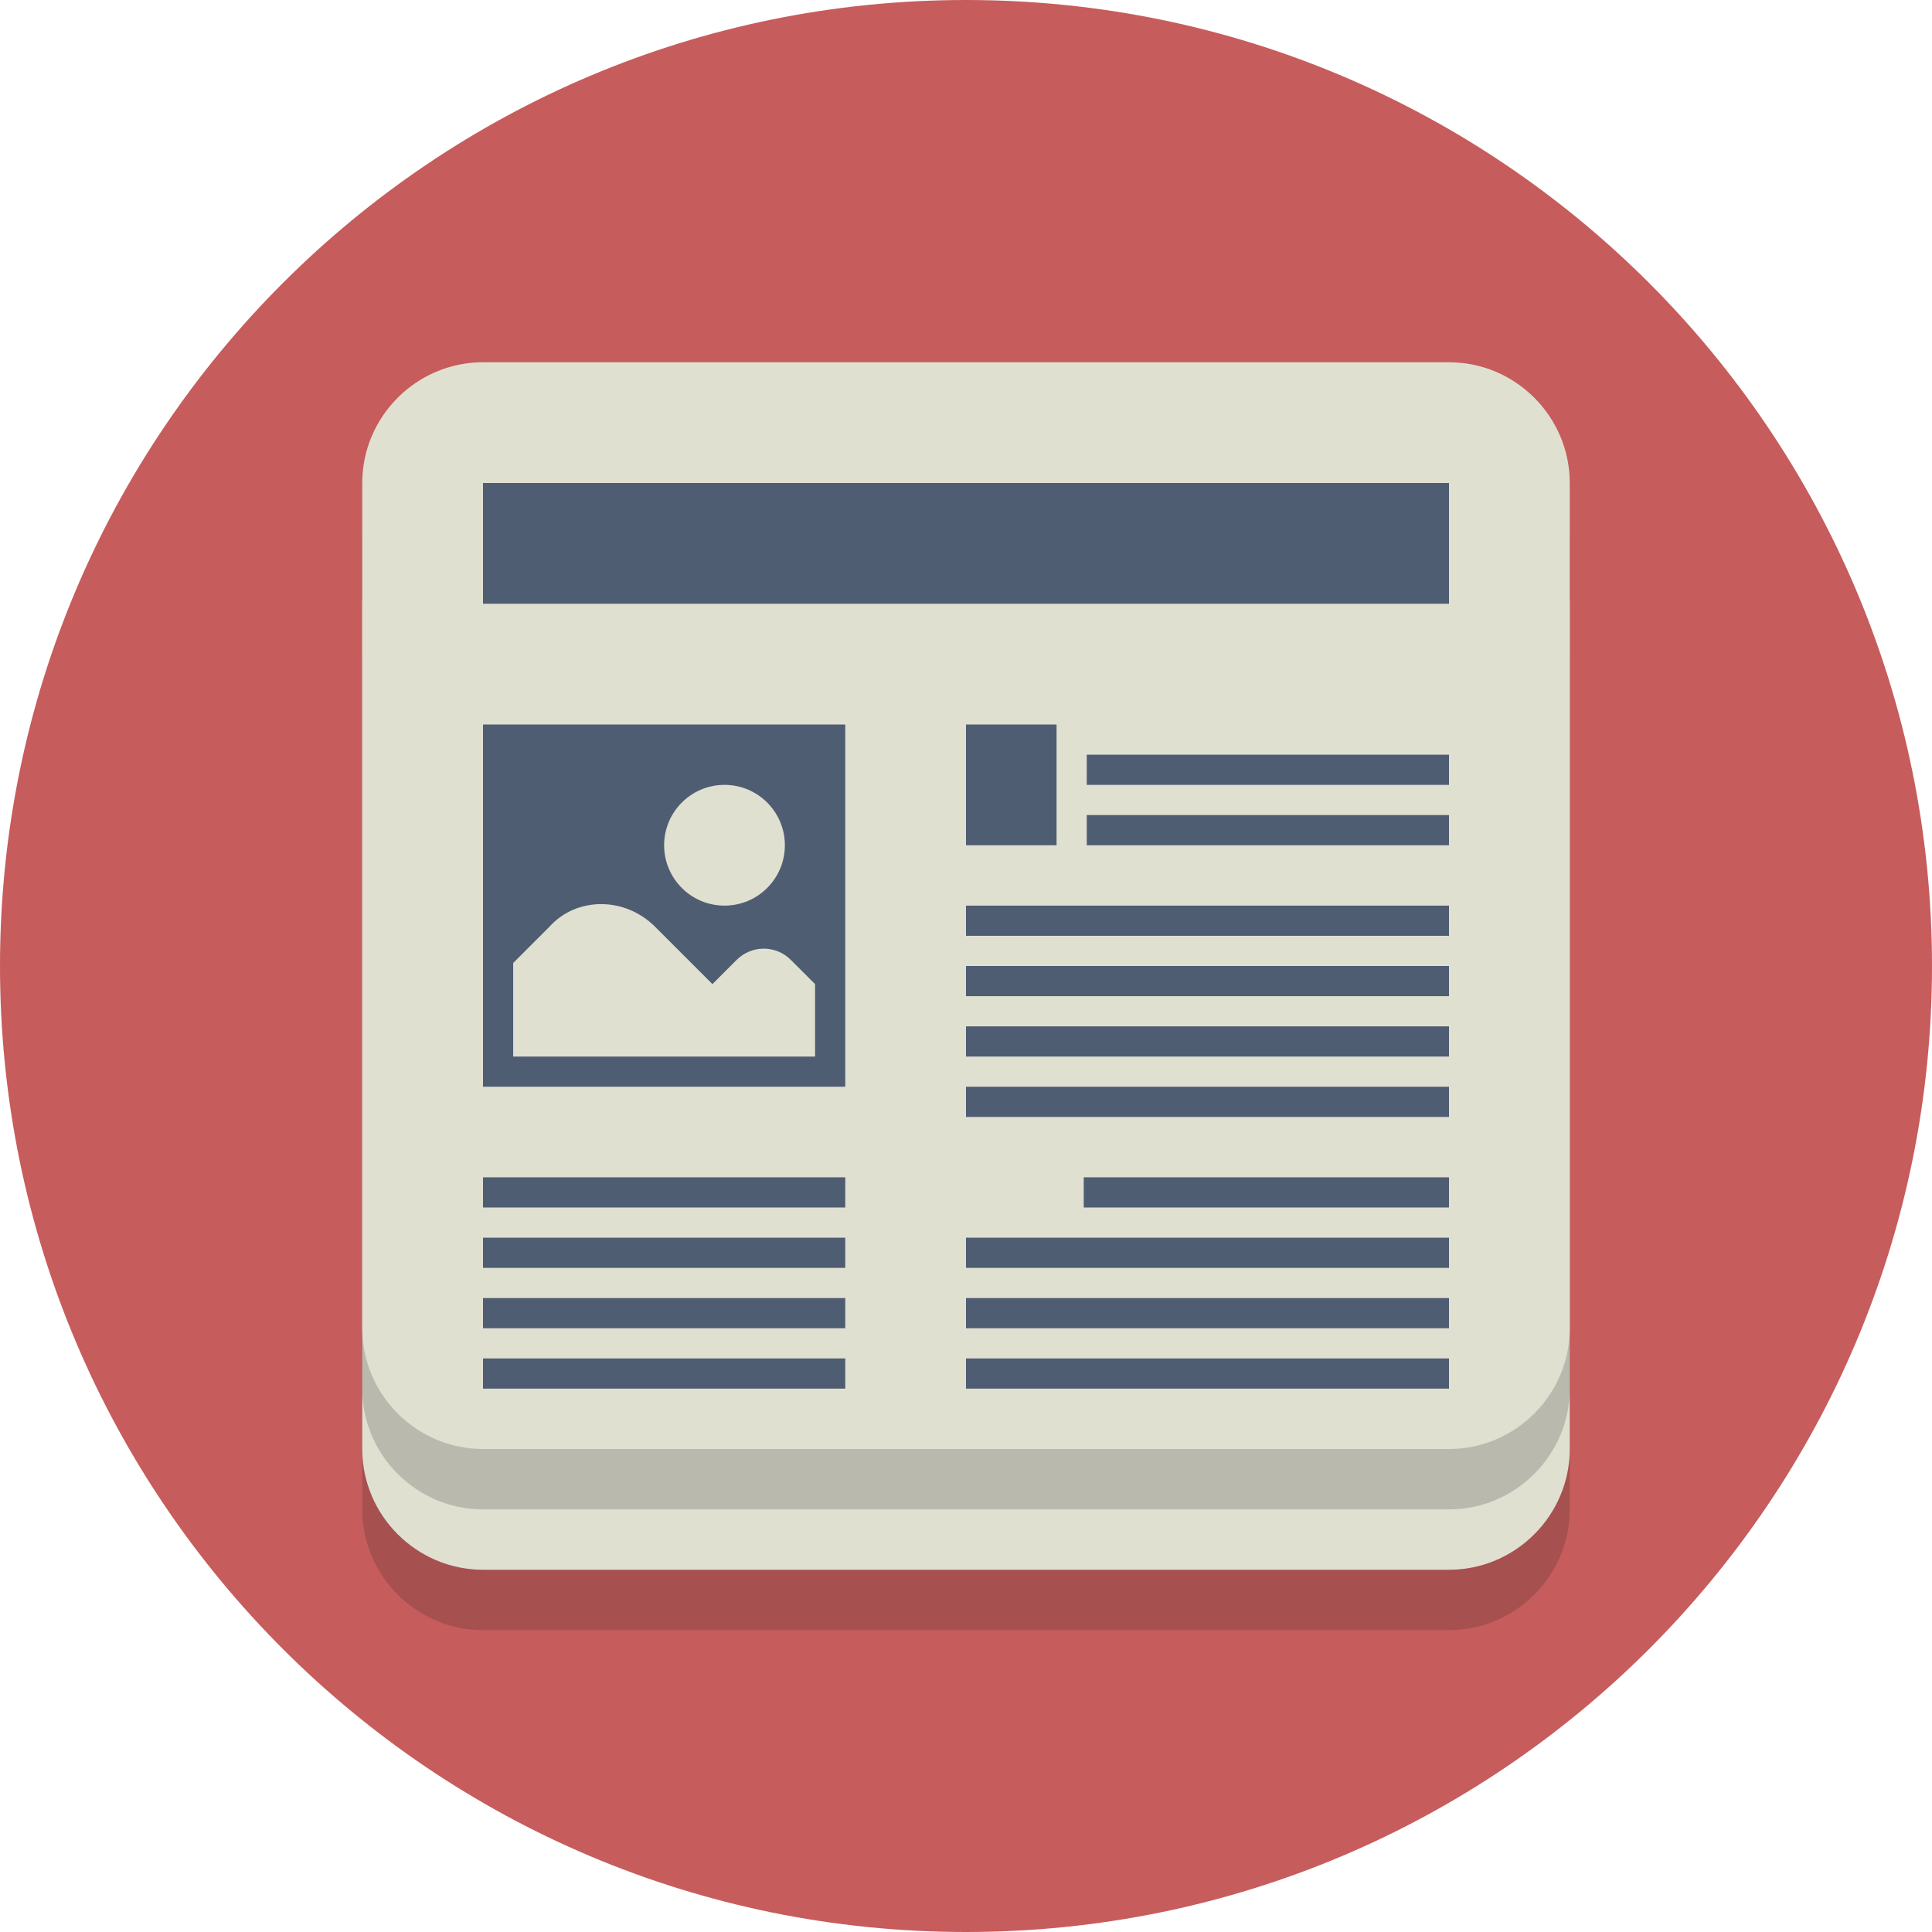
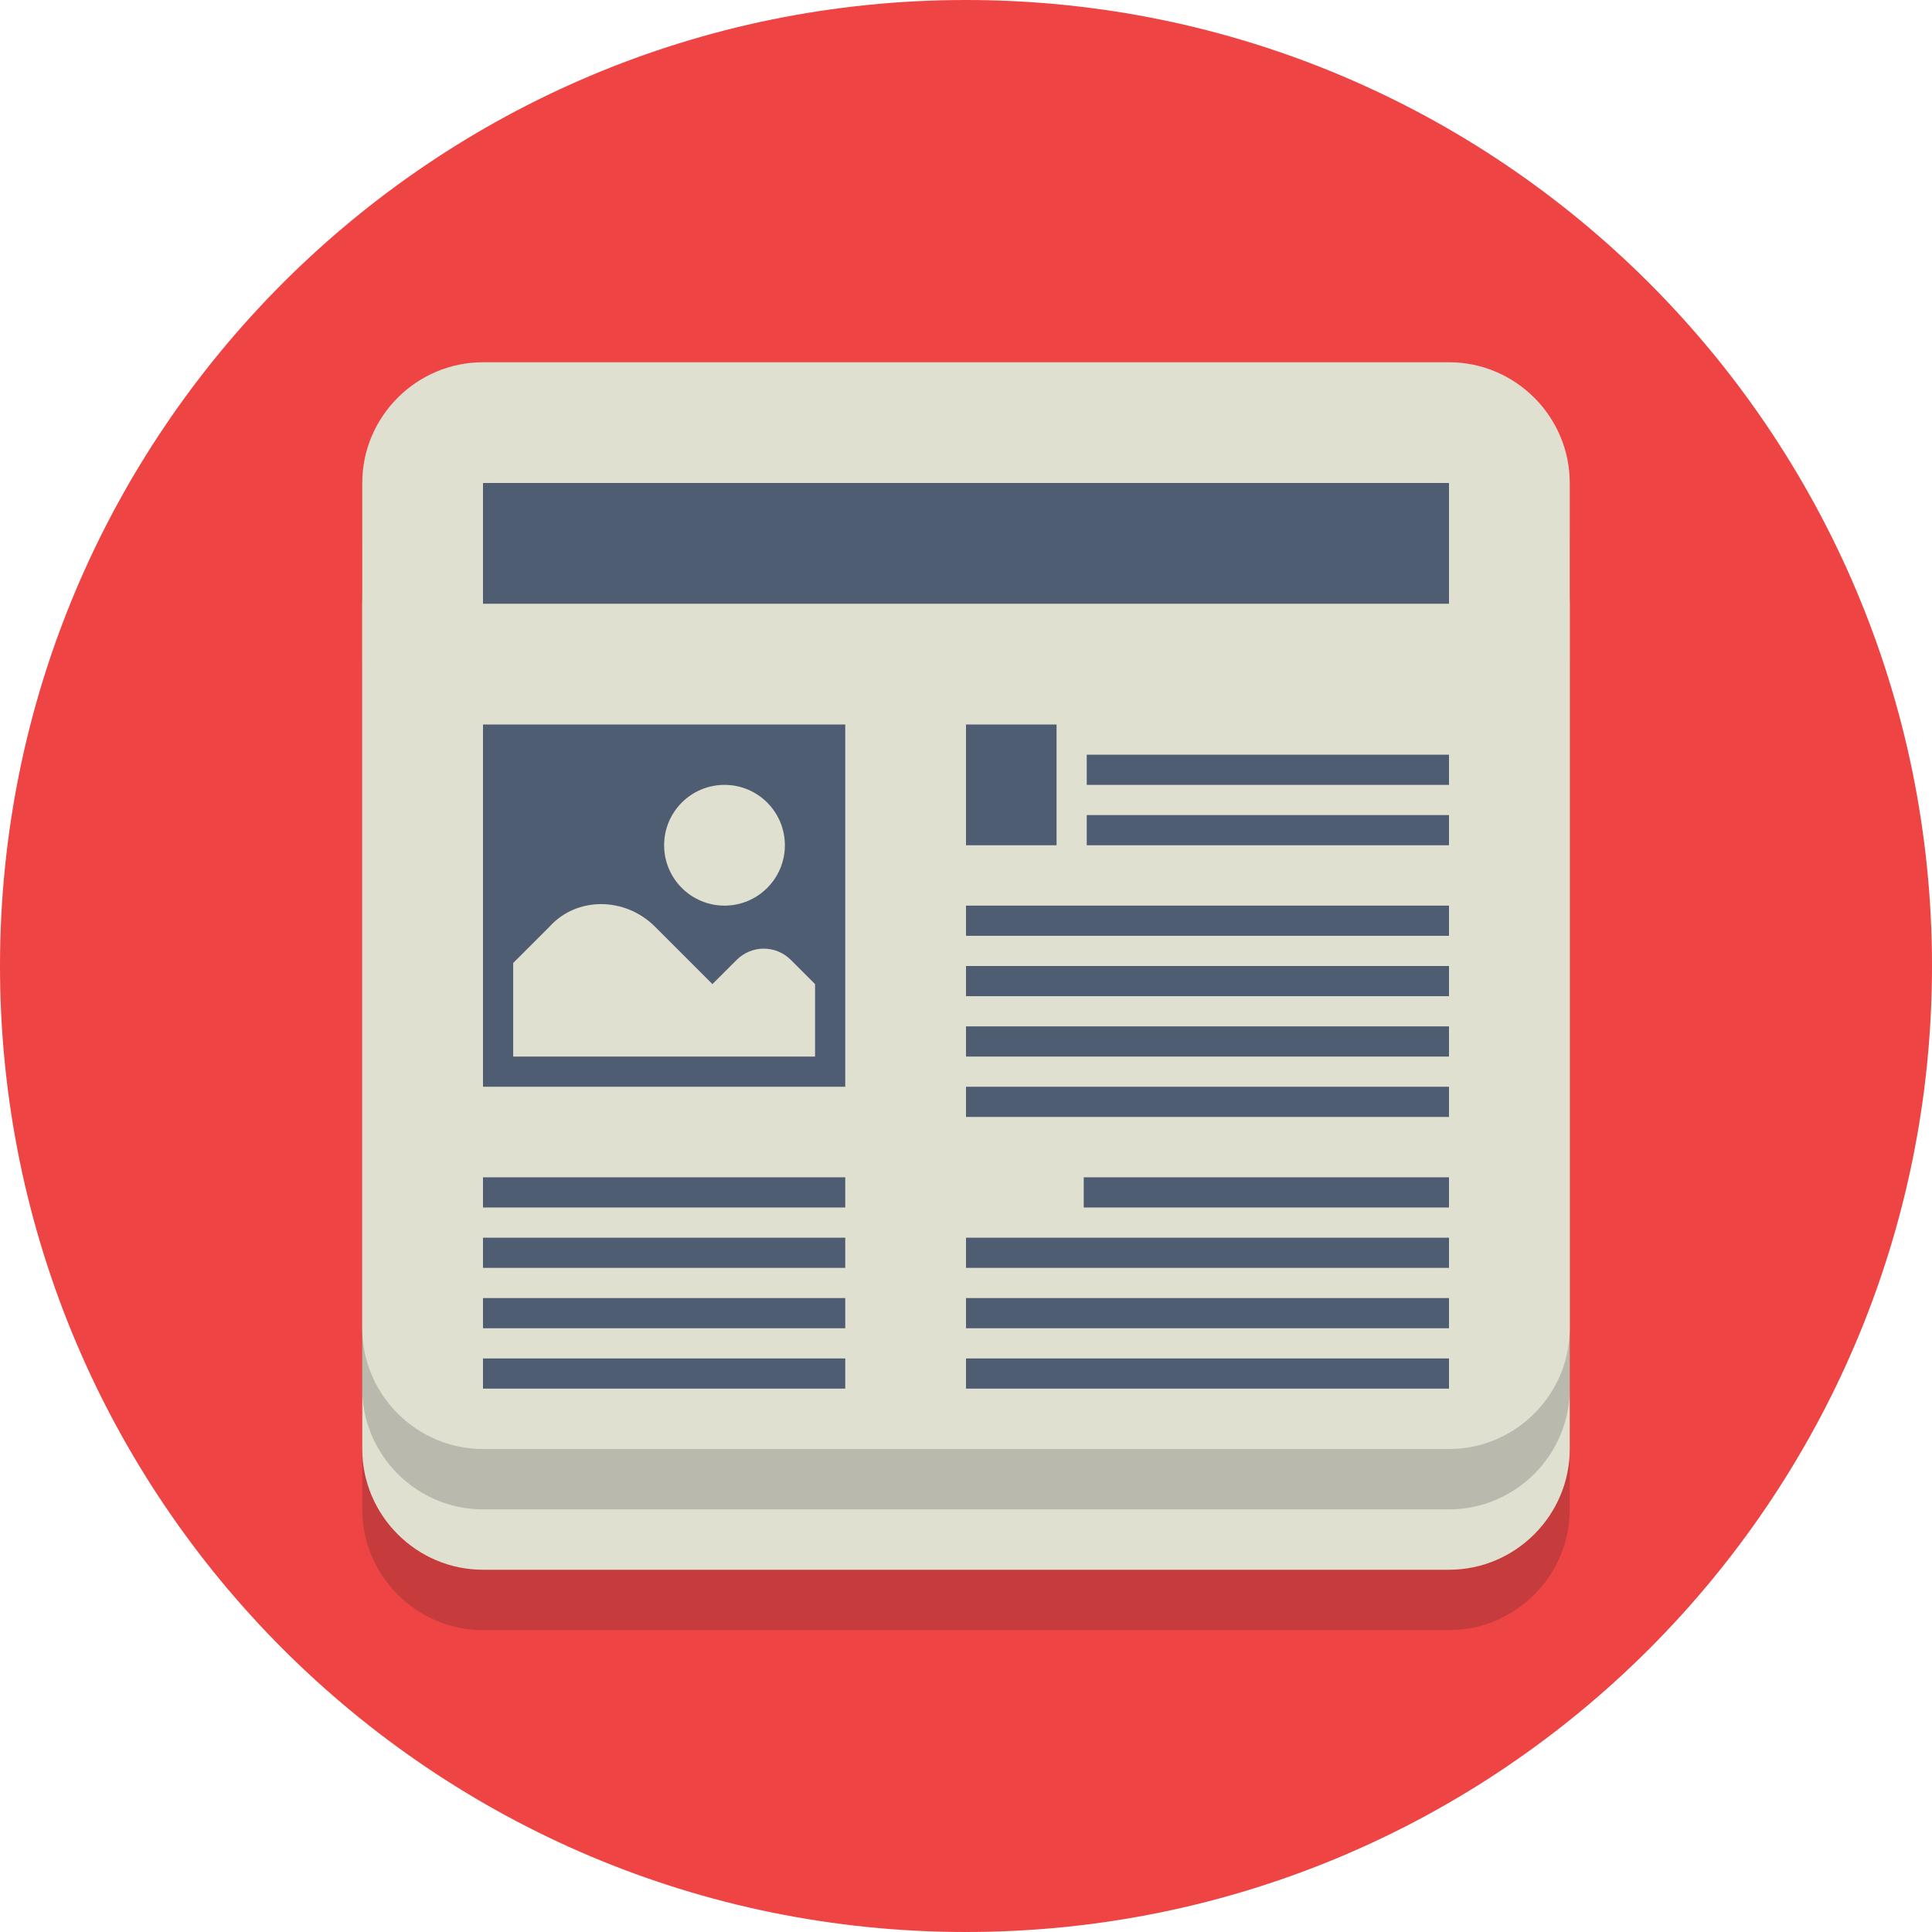
<svg xmlns="http://www.w3.org/2000/svg" version="1.1" viewBox="0 0 64 64" xml:space="preserve">
  <style type="text/css">
- 	.st0{fill:#C75C5C;}
+ 	.st0{fill:#ef4444;}
	.st1{opacity:0.2;}
	.st2{fill:#231F20;}
	.st3{fill:#E0E0D1;}
	.st4{fill:#4F5D73;}
</style>
  <g id="Layer_1">
    <g>
      <circle class="st0" cx="32" cy="32" r="32" />
    </g>
    <g class="st1">
      <path class="st2" d="M52,50c0,2.2-1.8,4-4,4H16c-2.2,0-4-1.8-4-4V22c0-2.2,1.8-4,4-4h32c2.2,0,4,1.8,4,4V50z" />
    </g>
    <g>
      <path class="st3" d="M52,48c0,2.2-1.8,4-4,4H16c-2.2,0-4-1.8-4-4V20c0-2.2,1.8-4,4-4h32c2.2,0,4,1.8,4,4V48z" />
    </g>
    <g class="st1">
      <path class="st2" d="M52,46c0,2.2-1.8,4-4,4H16c-2.2,0-4-1.8-4-4V18c0-2.2,1.8-4,4-4h32c2.2,0,4,1.8,4,4V46z" />
    </g>
    <g>
      <path class="st3" d="M52,44c0,2.2-1.8,4-4,4H16c-2.2,0-4-1.8-4-4V16c0-2.2,1.8-4,4-4h32c2.2,0,4,1.8,4,4V44z" />
    </g>
    <g>
      <rect x="16" y="24" class="st4" width="12" height="12" />
    </g>
    <g>
      <rect x="36" y="27" class="st4" width="12" height="1" />
    </g>
    <g>
      <rect x="36" y="25" class="st4" width="12" height="1" />
    </g>
    <g>
      <rect x="32" y="24" class="st4" width="3" height="4" />
    </g>
    <g>
      <rect x="32" y="30" class="st4" width="16" height="1" />
    </g>
    <g>
      <rect x="32" y="32" class="st4" width="16" height="1" />
    </g>
    <g>
      <rect x="32" y="34" class="st4" width="16" height="1" />
    </g>
    <g>
      <rect x="32" y="36" class="st4" width="16" height="1" />
    </g>
    <g>
      <rect x="35.9" y="39" class="st4" width="12.1" height="1" />
    </g>
    <g>
      <rect x="16" y="39" class="st4" width="12" height="1" />
    </g>
    <g>
      <rect x="16" y="41" class="st4" width="12" height="1" />
    </g>
    <g>
      <rect x="16" y="43" class="st4" width="12" height="1" />
    </g>
    <g>
      <rect x="16" y="45" class="st4" width="12" height="1" />
    </g>
    <g>
      <rect x="32" y="41" class="st4" width="16" height="1" />
    </g>
    <g>
      <rect x="32" y="43" class="st4" width="16" height="1" />
    </g>
    <g>
      <rect x="32" y="45" class="st4" width="16" height="1" />
    </g>
    <g>
      <circle class="st3" cx="24" cy="28" r="2" />
    </g>
    <g>
      <rect x="16" y="16" class="st4" width="32" height="4" />
    </g>
    <g>
      <g>
        <path class="st3" d="M27,35v-2.4l-0.8-0.8c-0.5-0.5-1.3-0.5-1.8,0l-0.8,0.8l-1.9-1.9c-1-1-2.6-1-3.5,0L17,31.9V35H27z" />
      </g>
    </g>
  </g>
  <g id="Layer_2">
</g>
</svg>
